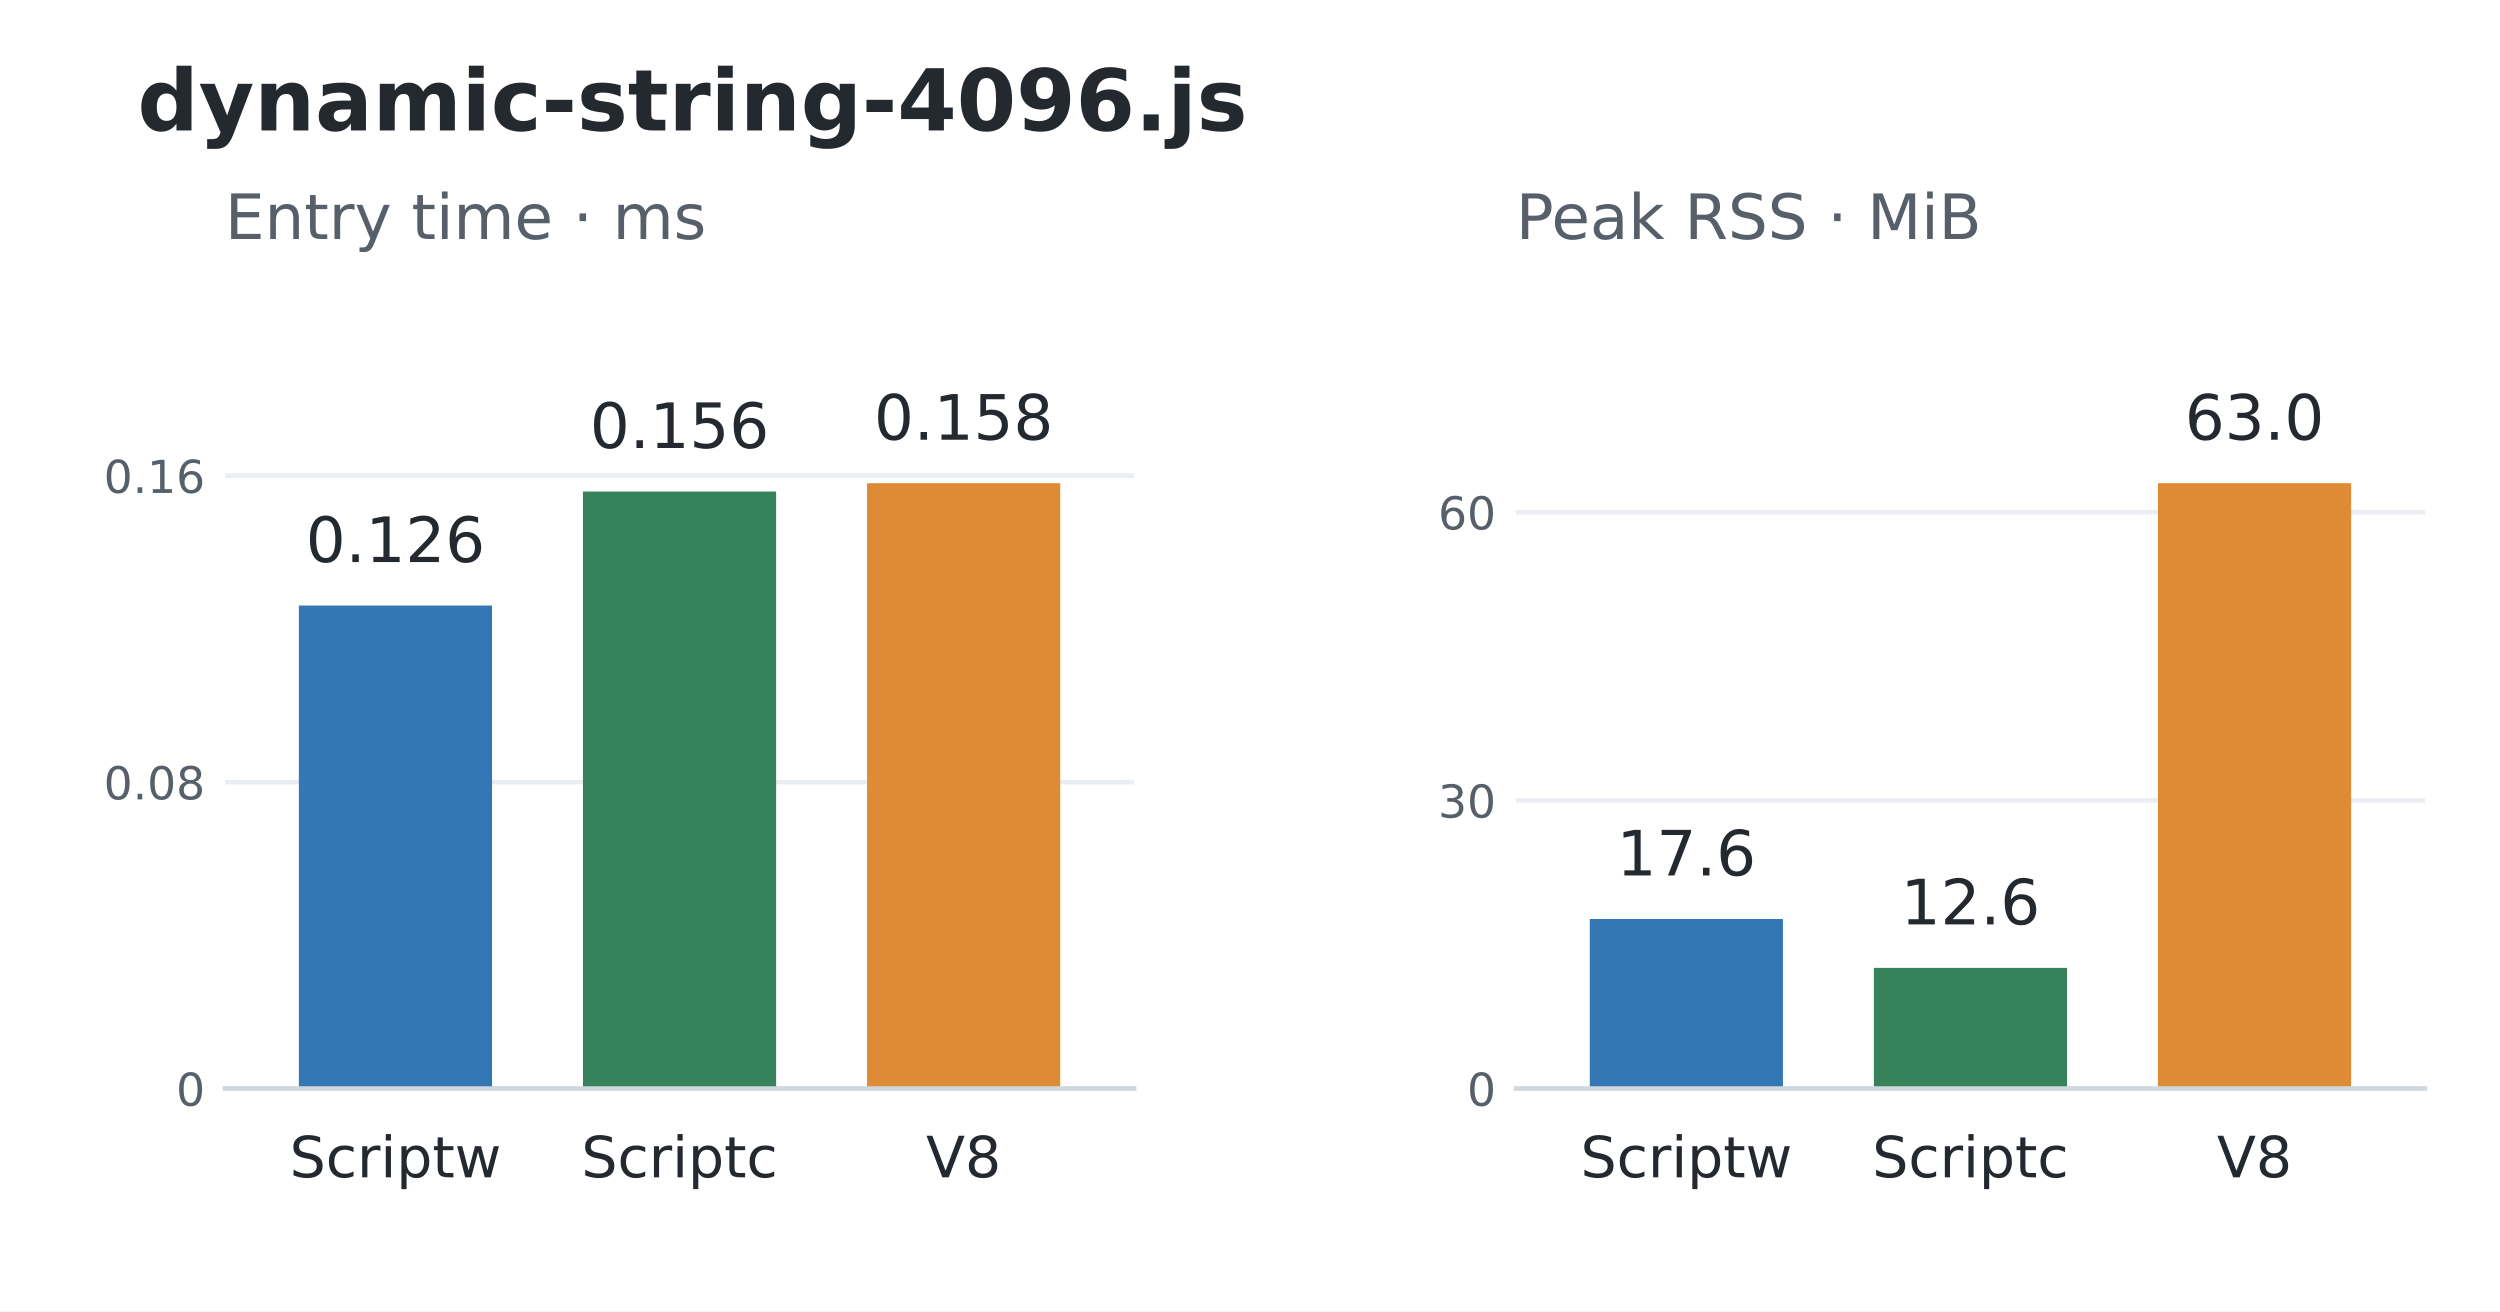
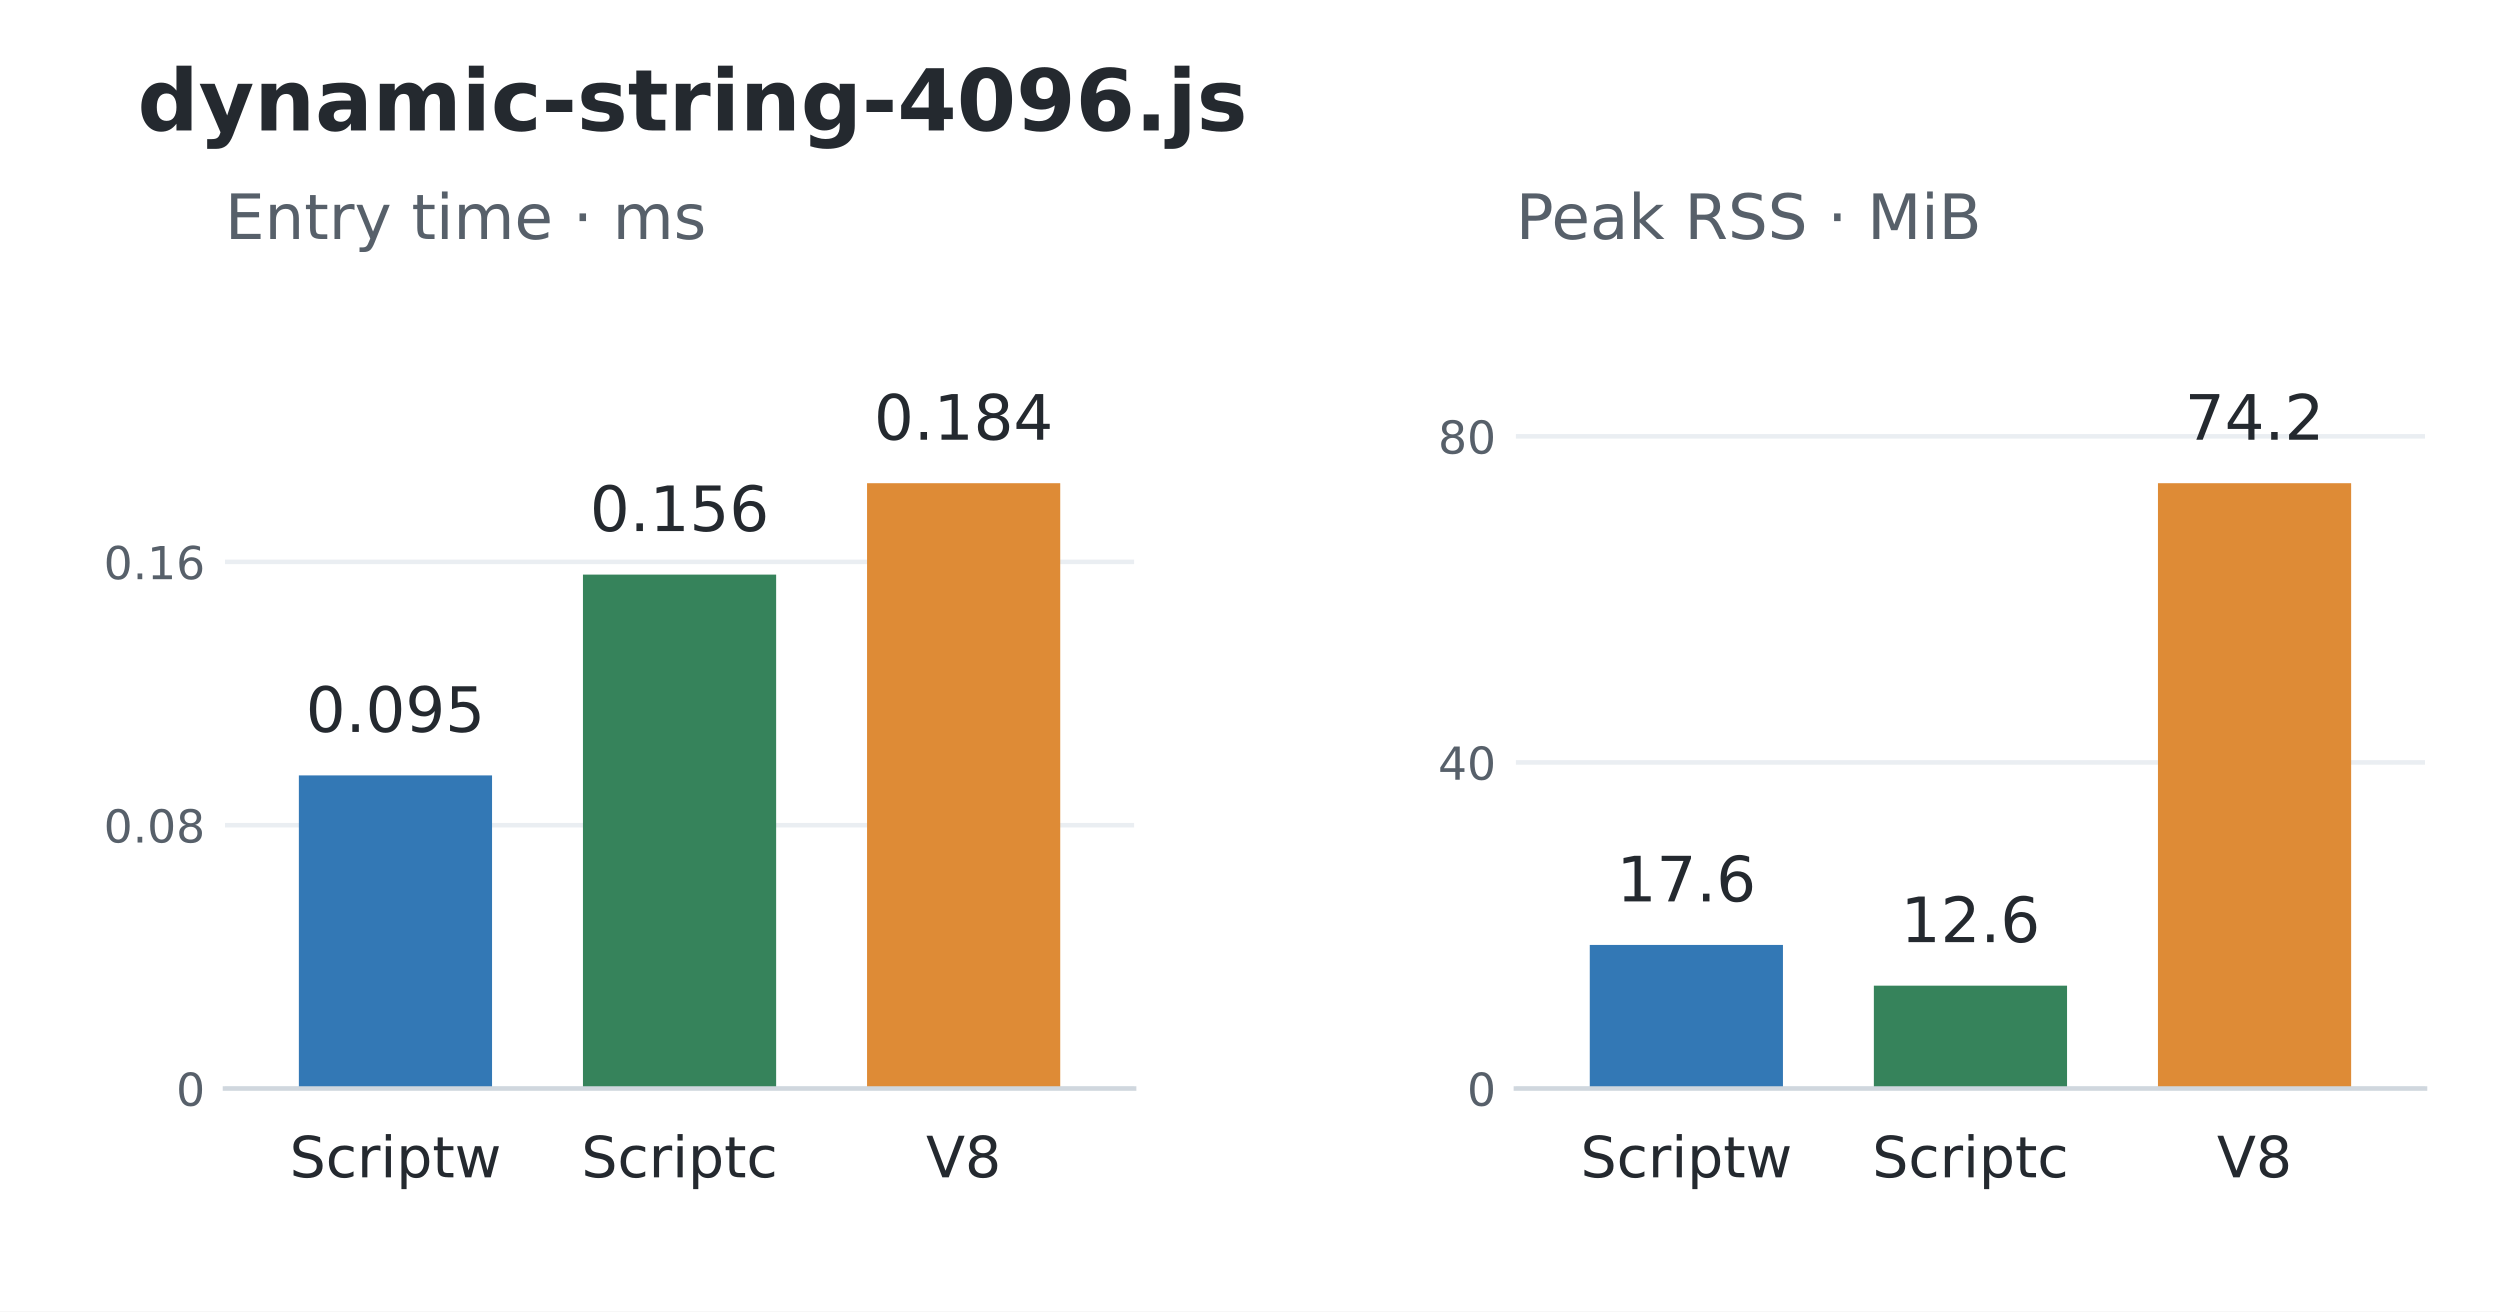
<svg xmlns="http://www.w3.org/2000/svg" width="439.2pt" height="230.4pt" viewBox="0 0 439.2 230.4" version="1.1">
  <defs>
    <style type="text/css">*{stroke-linejoin: round; stroke-linecap: butt}</style>
  </defs>
  <g id="figure_1">
    <g id="patch_1">
      <path d="M 0 230.4 L 439.2 230.4 L 439.2 0 L 0 0 z " style="fill: #ffffff" />
    </g>
    <g id="axes_1">
      <g id="patch_2">
        <path d="M 39.528 191.232 L 199.237 191.232 L 199.237 52.992 L 39.528 52.992 z " style="fill: #ffffff" />
      </g>
      <g id="matplotlib.axis_1">
        <g id="xtick_1">
          <g id="line2d_1" />
          <g id="text_1">
            <text style="font-size: 10px; font-family: 'DejaVu Sans'; text-anchor: middle; fill: #24292f" x="69.473" y="206.83" transform="rotate(-0 69.47346 206.8304)">Scriptw</text>
          </g>
        </g>
        <g id="xtick_2">
          <g id="line2d_2" />
          <g id="text_2">
            <text style="font-size: 10px; font-family: 'DejaVu Sans'; text-anchor: middle; fill: #24292f" x="119.383" y="206.83" transform="rotate(-0 119.3825 206.8304)">Scriptc</text>
          </g>
        </g>
        <g id="xtick_3">
          <g id="line2d_3" />
          <g id="text_3">
            <text style="font-size: 10px; font-family: 'DejaVu Sans'; text-anchor: middle; fill: #24292f" x="169.292" y="206.83" transform="rotate(-0 169.2916 206.8297)">V8</text>
          </g>
        </g>
      </g>
      <g id="matplotlib.axis_2">
        <g id="ytick_1">
          <g id="line2d_4">
            <path d="M 39.528 191.232 L 199.237 191.232 " clip-path="url(#p648741f3fb)" style="fill: none; stroke: #eaeef2; stroke-width: 0.8; stroke-linecap: square" />
          </g>
          <g id="line2d_5" />
          <g id="text_4">
            <text style="font-size: 8px; font-family: 'DejaVu Sans'; text-anchor: end; fill: #57606a" x="36.028" y="194.271" transform="rotate(-0 36.028 194.2711)">0</text>
          </g>
        </g>
        <g id="ytick_2">
          <g id="line2d_6">
-             <path d="M 39.528 137.398 L 199.237 137.398 " clip-path="url(#p648741f3fb)" style="fill: none; stroke: #eaeef2; stroke-width: 0.8; stroke-linecap: square" />
+             <path d="M 39.528 144.971 L 199.237 144.971 " clip-path="url(#p648741f3fb)" style="fill: none; stroke: #eaeef2; stroke-width: 0.8; stroke-linecap: square" />
          </g>
          <g id="line2d_7" />
          <g id="text_5">
-             <text style="font-size: 8px; font-family: 'DejaVu Sans'; text-anchor: end; fill: #57606a" x="36.028" y="140.437" transform="rotate(-0 36.028 140.4368)">0.08</text>
+             <text style="font-size: 8px; font-family: 'DejaVu Sans'; text-anchor: end; fill: #57606a" x="36.028" y="148.01" transform="rotate(-0 36.028 148.0104)">0.08</text>
          </g>
        </g>
        <g id="ytick_3">
          <g id="line2d_8">
-             <path d="M 39.528 83.563 L 199.237 83.563 " clip-path="url(#p648741f3fb)" style="fill: none; stroke: #eaeef2; stroke-width: 0.8; stroke-linecap: square" />
+             <path d="M 39.528 98.711 L 199.237 98.711 " clip-path="url(#p648741f3fb)" style="fill: none; stroke: #eaeef2; stroke-width: 0.8; stroke-linecap: square" />
          </g>
          <g id="line2d_9" />
          <g id="text_6">
-             <text style="font-size: 8px; font-family: 'DejaVu Sans'; text-anchor: end; fill: #57606a" x="36.028" y="86.603" transform="rotate(-0 36.028 86.60256)">0.16</text>
+             <text style="font-size: 8px; font-family: 'DejaVu Sans'; text-anchor: end; fill: #57606a" x="36.028" y="101.75" transform="rotate(-0 36.028 101.7498)">0.16</text>
          </g>
        </g>
      </g>
      <g id="patch_3">
-         <path d="M 52.504 191.232 L 86.443 191.232 L 86.443 106.385 L 52.504 106.385 z " clip-path="url(#p648741f3fb)" style="fill: #3378b5" />
+         <path d="M 52.504 191.232 L 86.443 191.232 L 86.443 136.223 L 52.504 136.223 z " clip-path="url(#p648741f3fb)" style="fill: #3378b5" />
      </g>
      <g id="patch_4">
-         <path d="M 102.413 191.232 L 136.352 191.232 L 136.352 86.349 L 102.413 86.349 z " clip-path="url(#p648741f3fb)" style="fill: #36835b" />
+         <path d="M 102.413 191.232 L 136.352 191.232 L 136.352 100.945 L 102.413 100.945 z " clip-path="url(#p648741f3fb)" style="fill: #36835b" />
      </g>
      <g id="patch_5">
        <path d="M 152.323 191.232 L 186.261 191.232 L 186.261 84.894 L 152.323 84.894 z " clip-path="url(#p648741f3fb)" style="fill: #de8b36" />
      </g>
      <g id="patch_6">
        <path d="M 39.528 191.232 L 199.237 191.232 " style="fill: none; stroke: #d0d7de; stroke-width: 0.8; stroke-linejoin: miter; stroke-linecap: square" />
      </g>
      <g id="text_7">
-         <text style="font-size: 11px; font-family: 'DejaVu Sans'; text-anchor: middle; fill: #24292f" x="69.473" y="98.742" transform="rotate(-0 69.47346 98.74227)">0.126</text>
+         <text style="font-size: 11px; font-family: 'DejaVu Sans'; text-anchor: middle; fill: #24292f" x="69.473" y="128.581" transform="rotate(-0 69.47346 128.5806)">0.095</text>
      </g>
      <g id="text_8">
-         <text style="font-size: 11px; font-family: 'DejaVu Sans'; text-anchor: middle; fill: #24292f" x="119.383" y="78.706" transform="rotate(-0 119.3825 78.70617)">0.156</text>
+         <text style="font-size: 11px; font-family: 'DejaVu Sans'; text-anchor: middle; fill: #24292f" x="119.383" y="93.302" transform="rotate(-0 119.3825 93.30224)">0.156</text>
      </g>
      <g id="text_9">
-         <text style="font-size: 11px; font-family: 'DejaVu Sans'; text-anchor: middle; fill: #24292f" x="169.292" y="77.251" transform="rotate(-0 169.2916 77.25096)">0.158</text>
+         <text style="font-size: 11px; font-family: 'DejaVu Sans'; text-anchor: middle; fill: #24292f" x="169.292" y="77.251" transform="rotate(-0 169.2916 77.25096)">0.184</text>
      </g>
      <g id="text_10">
        <text style="font-size: 11px; font-family: 'DejaVu Sans'; text-anchor: start; fill: #57606a" x="39.528" y="41.992" transform="rotate(-0 39.528 41.992)">Entry time · ms</text>
      </g>
    </g>
    <g id="axes_2">
      <g id="patch_7">
        <path d="M 266.315 191.232 L 426.024 191.232 L 426.024 52.992 L 266.315 52.992 z " style="fill: #ffffff" />
      </g>
      <g id="matplotlib.axis_3">
        <g id="xtick_4">
          <g id="line2d_10" />
          <g id="text_11">
            <text style="font-size: 10px; font-family: 'DejaVu Sans'; text-anchor: middle; fill: #24292f" x="296.26" y="206.83" transform="rotate(-0 296.2604 206.8304)">Scriptw</text>
          </g>
        </g>
        <g id="xtick_5">
          <g id="line2d_11" />
          <g id="text_12">
            <text style="font-size: 10px; font-family: 'DejaVu Sans'; text-anchor: middle; fill: #24292f" x="346.169" y="206.83" transform="rotate(-0 346.1695 206.8304)">Scriptc</text>
          </g>
        </g>
        <g id="xtick_6">
          <g id="line2d_12" />
          <g id="text_13">
            <text style="font-size: 10px; font-family: 'DejaVu Sans'; text-anchor: middle; fill: #24292f" x="396.079" y="206.83" transform="rotate(-0 396.0785 206.8297)">V8</text>
          </g>
        </g>
      </g>
      <g id="matplotlib.axis_4">
        <g id="ytick_4">
          <g id="line2d_13">
            <path d="M 266.315 191.232 L 426.024 191.232 " clip-path="url(#pf3a1462166)" style="fill: none; stroke: #eaeef2; stroke-width: 0.8; stroke-linecap: square" />
          </g>
          <g id="line2d_14" />
          <g id="text_14">
            <text style="font-size: 8px; font-family: 'DejaVu Sans'; text-anchor: end; fill: #57606a" x="262.815" y="194.271" transform="rotate(-0 262.8149 194.2711)">0</text>
          </g>
        </g>
        <g id="ytick_5">
          <g id="line2d_15">
-             <path d="M 266.315 140.604 L 426.024 140.604 " clip-path="url(#pf3a1462166)" style="fill: none; stroke: #eaeef2; stroke-width: 0.8; stroke-linecap: square" />
+             <path d="M 266.315 133.944 L 426.024 133.944 " clip-path="url(#pf3a1462166)" style="fill: none; stroke: #eaeef2; stroke-width: 0.8; stroke-linecap: square" />
          </g>
          <g id="line2d_16" />
          <g id="text_15">
-             <text style="font-size: 8px; font-family: 'DejaVu Sans'; text-anchor: end; fill: #57606a" x="262.815" y="143.643" transform="rotate(-0 262.8149 143.6431)">30</text>
+             <text style="font-size: 8px; font-family: 'DejaVu Sans'; text-anchor: end; fill: #57606a" x="262.815" y="136.983" transform="rotate(-0 262.8149 136.9828)">40</text>
          </g>
        </g>
        <g id="ytick_6">
          <g id="line2d_17">
-             <path d="M 266.315 89.976 L 426.024 89.976 " clip-path="url(#pf3a1462166)" style="fill: none; stroke: #eaeef2; stroke-width: 0.8; stroke-linecap: square" />
+             <path d="M 266.315 76.656 L 426.024 76.656 " clip-path="url(#pf3a1462166)" style="fill: none; stroke: #eaeef2; stroke-width: 0.8; stroke-linecap: square" />
          </g>
          <g id="line2d_18" />
          <g id="text_16">
-             <text style="font-size: 8px; font-family: 'DejaVu Sans'; text-anchor: end; fill: #57606a" x="262.815" y="93.015" transform="rotate(-0 262.8149 93.01517)">60</text>
+             <text style="font-size: 8px; font-family: 'DejaVu Sans'; text-anchor: end; fill: #57606a" x="262.815" y="79.695" transform="rotate(-0 262.8149 79.69462)">80</text>
          </g>
        </g>
      </g>
      <g id="patch_8">
-         <path d="M 279.291 191.232 L 313.229 191.232 L 313.229 161.449 L 279.291 161.449 z " clip-path="url(#pf3a1462166)" style="fill: #3378b5" />
+         <path d="M 279.291 191.232 L 313.229 191.232 L 313.229 166.003 L 279.291 166.003 z " clip-path="url(#pf3a1462166)" style="fill: #3378b5" />
      </g>
      <g id="patch_9">
-         <path d="M 329.2 191.232 L 363.139 191.232 L 363.139 170.038 L 329.2 170.038 z " clip-path="url(#pf3a1462166)" style="fill: #36835b" />
+         <path d="M 329.2 191.232 L 363.139 191.232 L 363.139 173.162 L 329.2 173.162 z " clip-path="url(#pf3a1462166)" style="fill: #36835b" />
      </g>
      <g id="patch_10">
        <path d="M 379.109 191.232 L 413.048 191.232 L 413.048 84.894 L 379.109 84.894 z " clip-path="url(#pf3a1462166)" style="fill: #de8b36" />
      </g>
      <g id="patch_11">
        <path d="M 266.315 191.232 L 426.024 191.232 " style="fill: none; stroke: #d0d7de; stroke-width: 0.8; stroke-linejoin: miter; stroke-linecap: square" />
      </g>
      <g id="text_17">
-         <text style="font-size: 11px; font-family: 'DejaVu Sans'; text-anchor: middle; fill: #24292f" x="296.26" y="153.806" transform="rotate(-0 296.2604 153.806)">17.6</text>
+         <text style="font-size: 11px; font-family: 'DejaVu Sans'; text-anchor: middle; fill: #24292f" x="296.26" y="158.361" transform="rotate(-0 296.2604 158.3608)">17.6</text>
      </g>
      <g id="text_18">
-         <text style="font-size: 11px; font-family: 'DejaVu Sans'; text-anchor: middle; fill: #24292f" x="346.169" y="162.396" transform="rotate(-0 346.1695 162.3956)">12.6</text>
+         <text style="font-size: 11px; font-family: 'DejaVu Sans'; text-anchor: middle; fill: #24292f" x="346.169" y="165.519" transform="rotate(-0 346.1695 165.519)">12.6</text>
      </g>
      <g id="text_19">
-         <text style="font-size: 11px; font-family: 'DejaVu Sans'; text-anchor: middle; fill: #24292f" x="396.079" y="77.251" transform="rotate(-0 396.0785 77.25096)">63.0</text>
+         <text style="font-size: 11px; font-family: 'DejaVu Sans'; text-anchor: middle; fill: #24292f" x="396.079" y="77.251" transform="rotate(-0 396.0785 77.25096)">74.2</text>
      </g>
      <g id="text_20">
        <text style="font-size: 11px; font-family: 'DejaVu Sans'; text-anchor: start; fill: #57606a" x="266.315" y="41.992" transform="rotate(-0 266.3149 41.992)">Peak RSS · MiB</text>
      </g>
    </g>
    <g id="text_21">
      <text style="font-weight: 700; font-size: 15px; font-family: 'DejaVu Sans'; text-anchor: start; fill: #24292f" x="24.156" y="22.918" transform="rotate(-0 24.156 22.91766)">dynamic-string-4096.js</text>
    </g>
  </g>
  <defs>
    <clipPath id="p648741f3fb">
      <rect x="39.528" y="52.992" width="159.709" height="138.24" />
    </clipPath>
    <clipPath id="pf3a1462166">
      <rect x="266.315" y="52.992" width="159.709" height="138.24" />
    </clipPath>
  </defs>
</svg>
